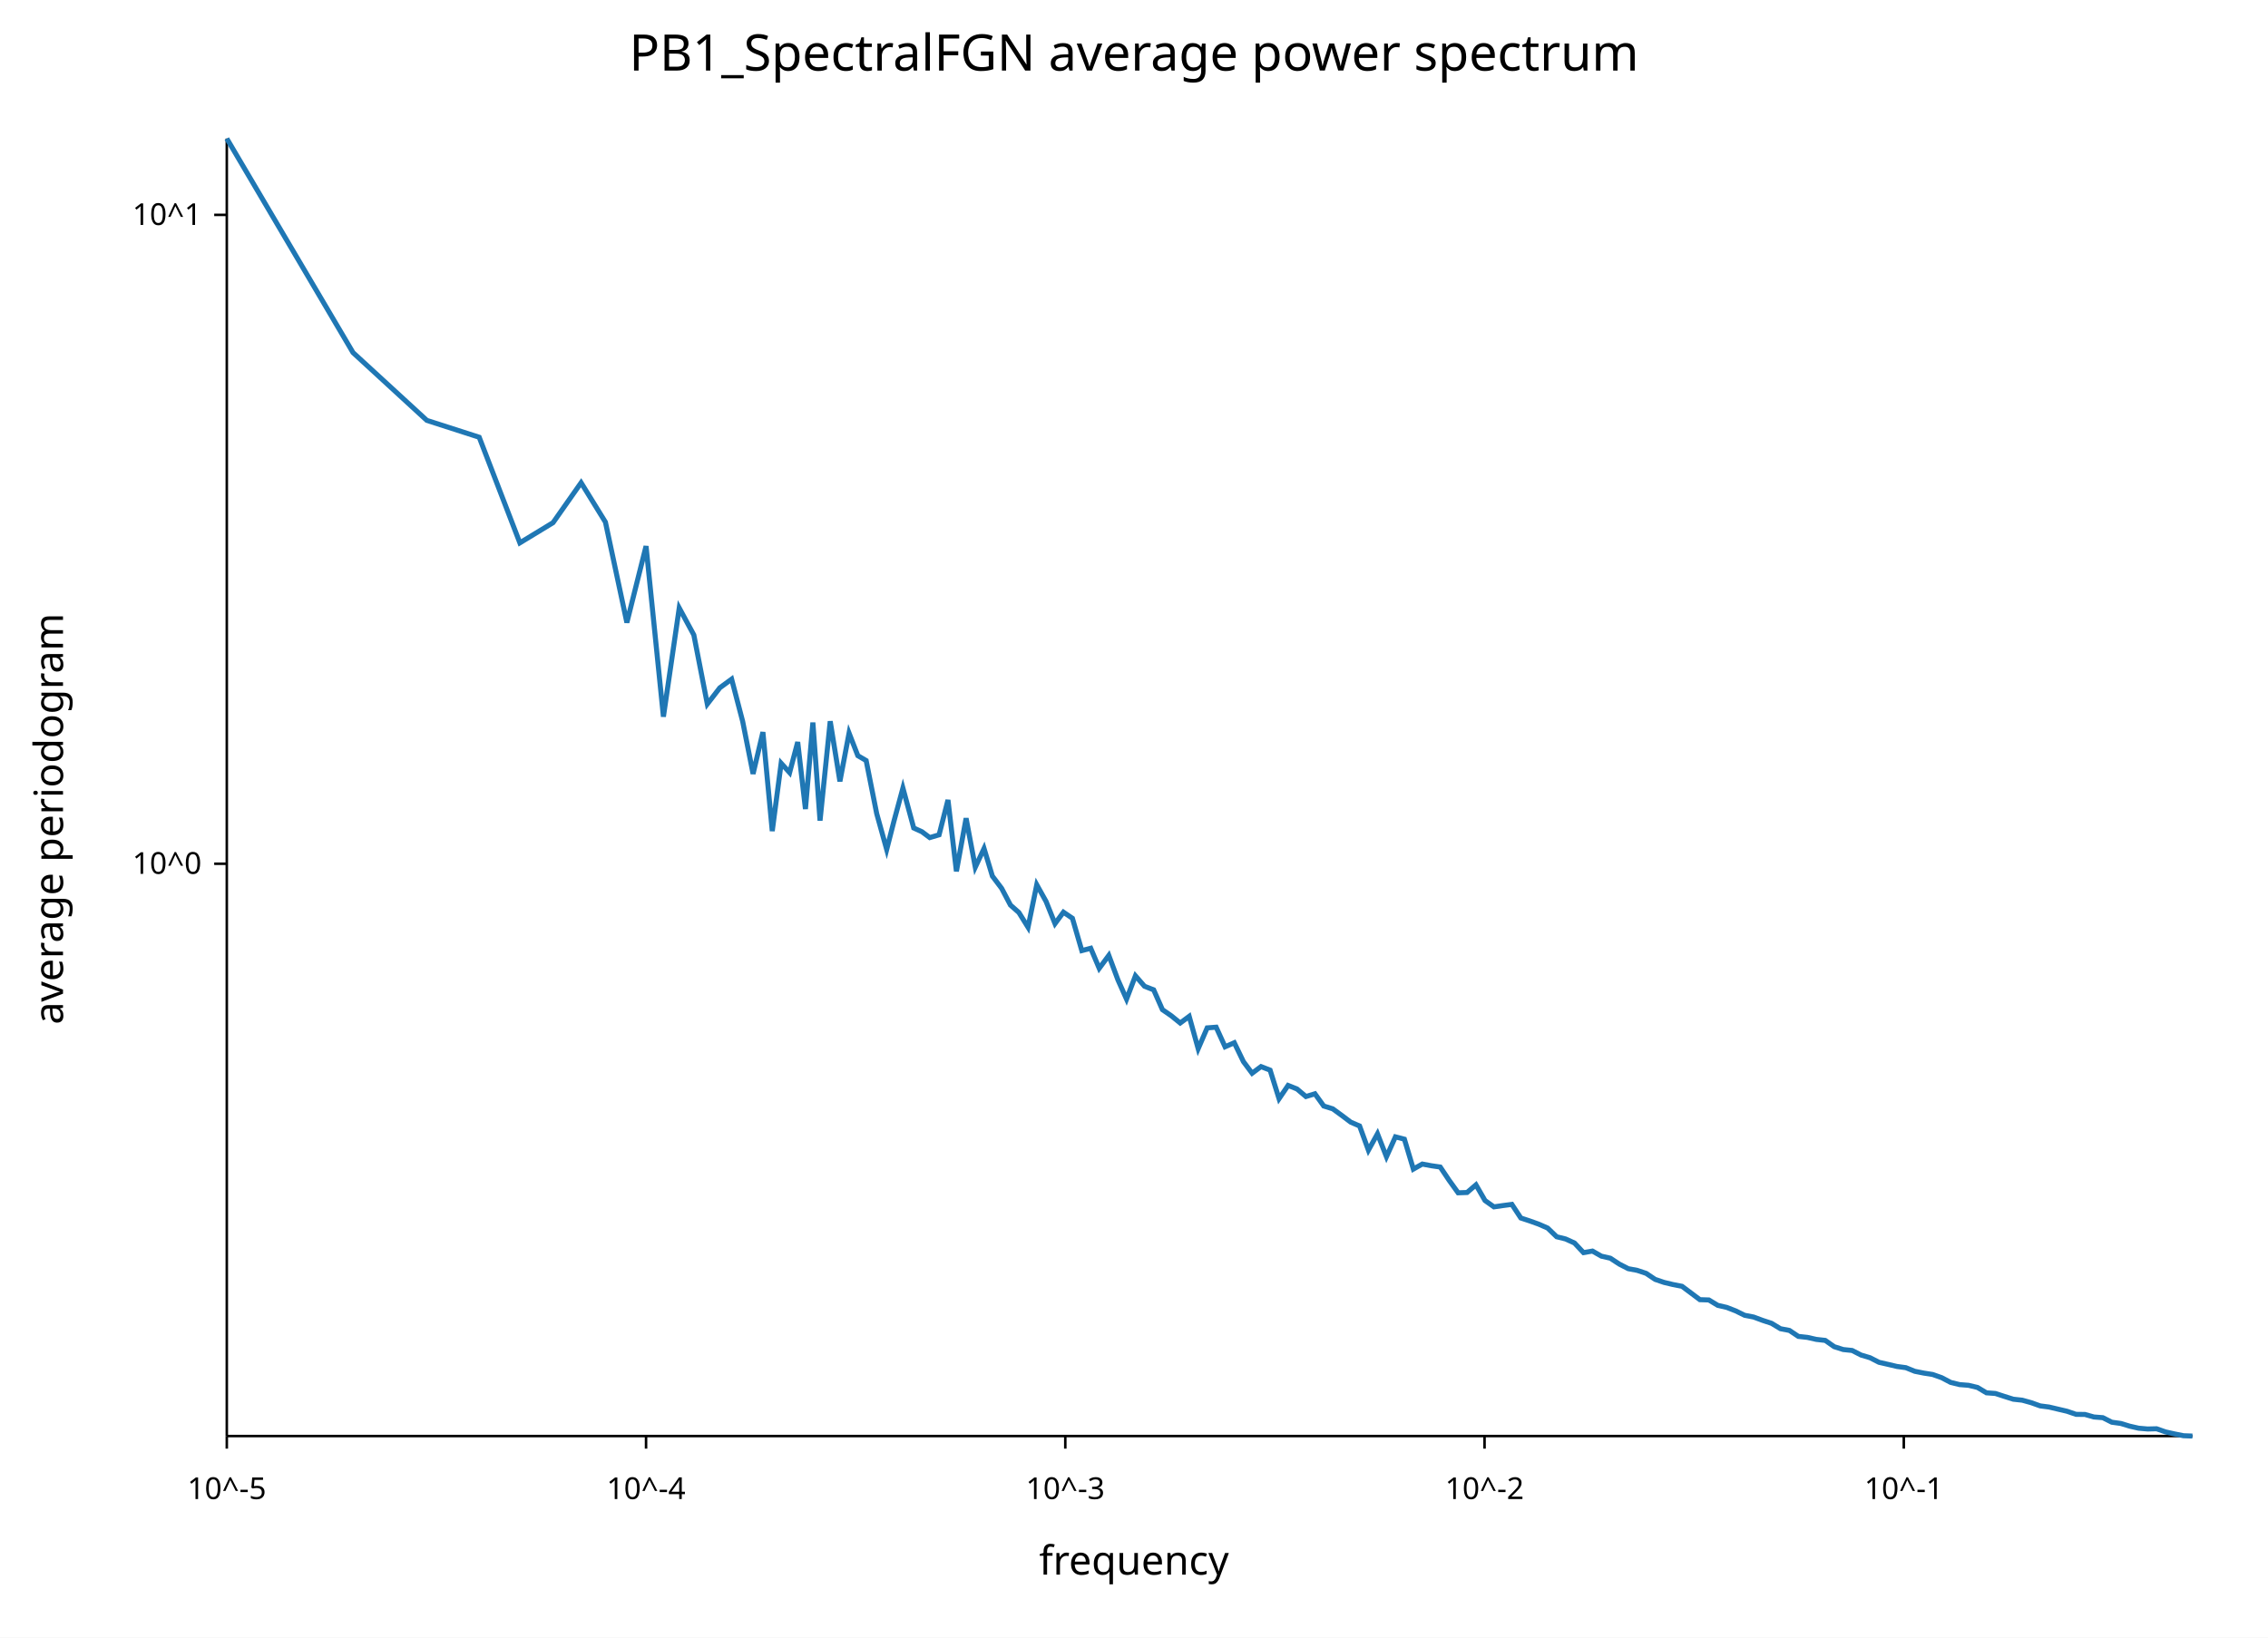
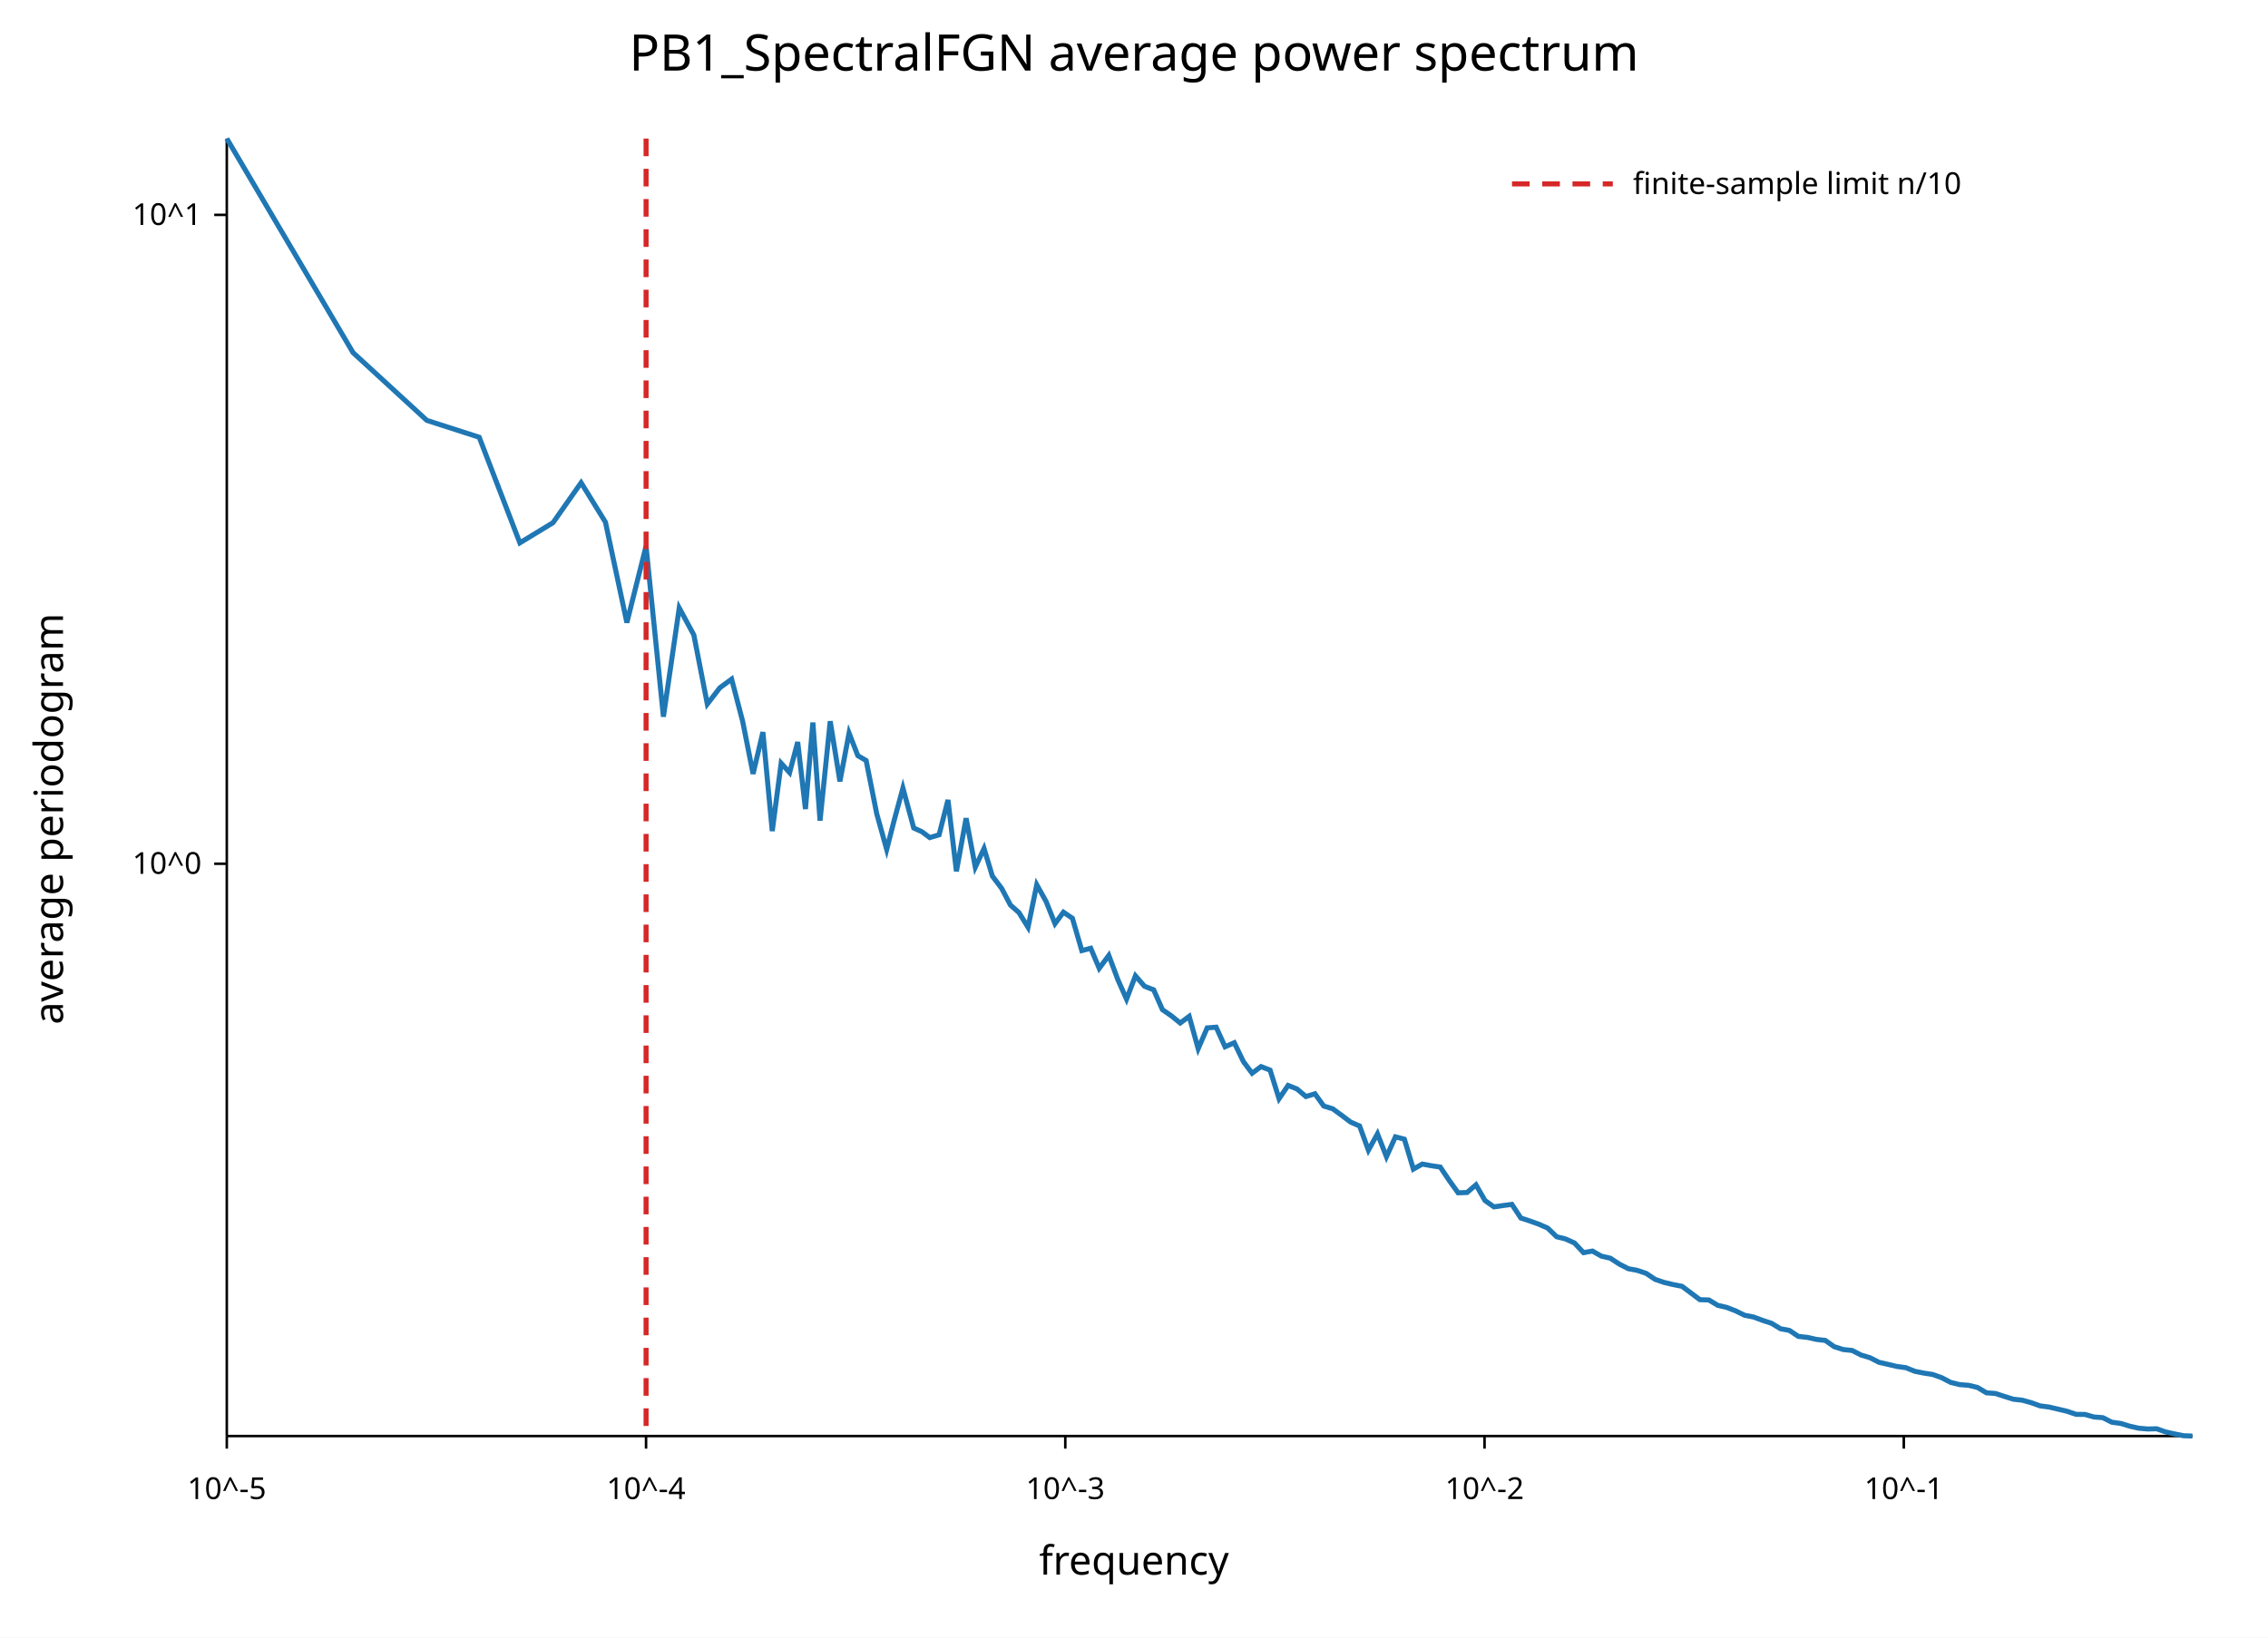
<svg xmlns="http://www.w3.org/2000/svg" width="900" height="650" viewBox="0 0 900 650">
  <rect width="100%" height="100%" fill="white" />
  <text x="450.0" y="28" text-anchor="middle" font-family="sans-serif" font-size="20">PB1_SpectralFGN average power spectrum</text>
  <line x1="90" y1="570" x2="870" y2="570" stroke="black" />
  <line x1="90" y1="55" x2="90" y2="570" stroke="black" />
  <line x1="90.0" y1="570" x2="90.0" y2="575" stroke="black" />
  <text x="90.0" y="595" text-anchor="middle" font-family="sans-serif" font-size="12">10^-5</text>
  <line x1="256.369" y1="570" x2="256.369" y2="575" stroke="black" />
  <text x="256.369" y="595" text-anchor="middle" font-family="sans-serif" font-size="12">10^-4</text>
  <line x1="422.737" y1="570" x2="422.737" y2="575" stroke="black" />
  <text x="422.737" y="595" text-anchor="middle" font-family="sans-serif" font-size="12">10^-3</text>
  <line x1="589.106" y1="570" x2="589.106" y2="575" stroke="black" />
  <text x="589.106" y="595" text-anchor="middle" font-family="sans-serif" font-size="12">10^-2</text>
  <line x1="755.475" y1="570" x2="755.475" y2="575" stroke="black" />
  <text x="755.475" y="595" text-anchor="middle" font-family="sans-serif" font-size="12">10^-1</text>
  <line x1="85" y1="342.84" x2="90" y2="342.84" stroke="black" />
  <text x="80" y="346.84" text-anchor="end" font-family="sans-serif" font-size="12">10^0</text>
  <line x1="85" y1="85.289" x2="90" y2="85.289" stroke="black" />
  <text x="80" y="89.289" text-anchor="end" font-family="sans-serif" font-size="12">10^1</text>
  <polyline fill="none" stroke="#1f77b4" stroke-width="2" points="90.0,55.0 140.08,139.95 169.38,166.86 190.16,173.55 206.29,215.47 219.46,207.46 230.6,191.6 240.25,207.24 248.76,247.13 256.37,216.77 263.26,284.48 269.54,241.32 275.33,252.02 280.68,279.44 285.66,272.99 290.33,269.56 294.71,286.34 298.84,307.16 302.74,290.59 306.45,329.88 309.98,302.94 313.34,306.67 316.55,294.53 319.62,321.13 322.57,286.78 325.41,325.73 329.45,286.28 333.3,310.15 336.93,290.98 340.41,299.94 343.71,301.88 347.9,322.96 351.86,337.18 354.7,326.1 358.3,312.8 362.59,328.66 365.84,330.13 368.95,332.46 372.65,331.36 376.18,317.52 379.53,345.86 383.37,324.78 387.02,344.2 390.49,336.79 393.8,347.75 397.47,352.6 400.98,359.26 404.31,362.19 407.95,368.05 411.41,351.17 415.12,357.83 418.65,366.62 422.0,362.07 425.56,364.48 429.29,377.32 432.83,376.39 436.2,384.36 440.0,379.22 443.61,388.9 447.04,396.59 450.57,387.32 454.16,391.46 457.81,392.9 461.28,400.76 464.8,403.19 468.34,406.06 471.9,403.42 475.47,416.25 479.04,407.99 482.6,407.72 486.14,415.49 489.8,413.89 493.42,421.38 496.87,425.99 500.4,423.36 504.01,424.76 507.56,436.1 511.15,430.83 514.68,432.24 518.23,435.24 521.8,434.15 525.29,439.0 528.87,440.12 532.44,442.72 535.99,445.4 539.52,446.93 543.02,456.54 546.62,450.03 550.18,459.14 553.74,451.24 557.3,452.17 560.86,464.04 564.4,462.04 567.93,462.7 571.52,463.22 575.07,468.52 578.62,473.45 582.17,473.33 585.7,470.29 589.28,476.51 592.83,479.03 596.38,478.52 599.95,478.05 603.5,483.45 607.05,484.62 610.59,485.89 614.15,487.45 617.72,490.9 621.25,491.77 624.8,493.38 628.37,497.19 631.93,496.58 635.47,498.6 639.02,499.41 642.57,501.74 646.13,503.57 649.69,504.24 653.24,505.43 656.79,507.81 660.34,509.02 663.9,509.87 667.46,510.56 671.01,513.21 674.56,515.87 678.11,515.98 681.67,518.13 685.22,518.94 688.77,520.33 692.32,522.07 695.88,522.76 699.43,524.08 702.98,525.25 706.54,527.4 710.09,528.08 713.64,530.45 717.2,530.84 720.76,531.64 724.31,532.04 727.86,534.53 731.42,535.66 734.97,536.03 738.52,537.85 742.07,538.91 745.63,540.73 749.18,541.54 752.74,542.38 756.29,542.86 759.84,544.3 763.4,545.01 766.95,545.57 770.5,546.83 774.05,548.7 777.61,549.58 781.16,549.86 784.72,550.71 788.27,552.84 791.82,553.1 795.38,554.26 798.93,555.38 802.48,555.77 806.04,556.76 809.59,558.03 813.14,558.49 816.7,559.33 820.25,560.16 823.8,561.38 827.36,561.43 830.91,562.43 834.46,562.71 838.02,564.51 841.57,565.0 845.13,566.08 848.68,566.89 852.23,567.2 855.79,567.11 859.34,568.36 862.89,569.15 866.45,569.87 870.0,570.0" />
+   <line x1="256.38" y1="55" x2="256.38" y2="570" stroke="#d62728" stroke-width="2" stroke-dasharray="7 5" />
+   <line x1="600" y1="73" x2="640" y2="73" stroke="#d62728" stroke-width="2" stroke-dasharray="7 5" />
+   <text x="648" y="77" font-family="sans-serif" font-size="12">finite-sample limit n/10</text>
  <text x="450.0" y="625" text-anchor="middle" font-family="sans-serif" font-size="16">frequency</text>
  <text x="25" y="325.0" transform="rotate(-90 25 325.0)" text-anchor="middle" font-family="sans-serif" font-size="16">average periodogram</text>
</svg>
